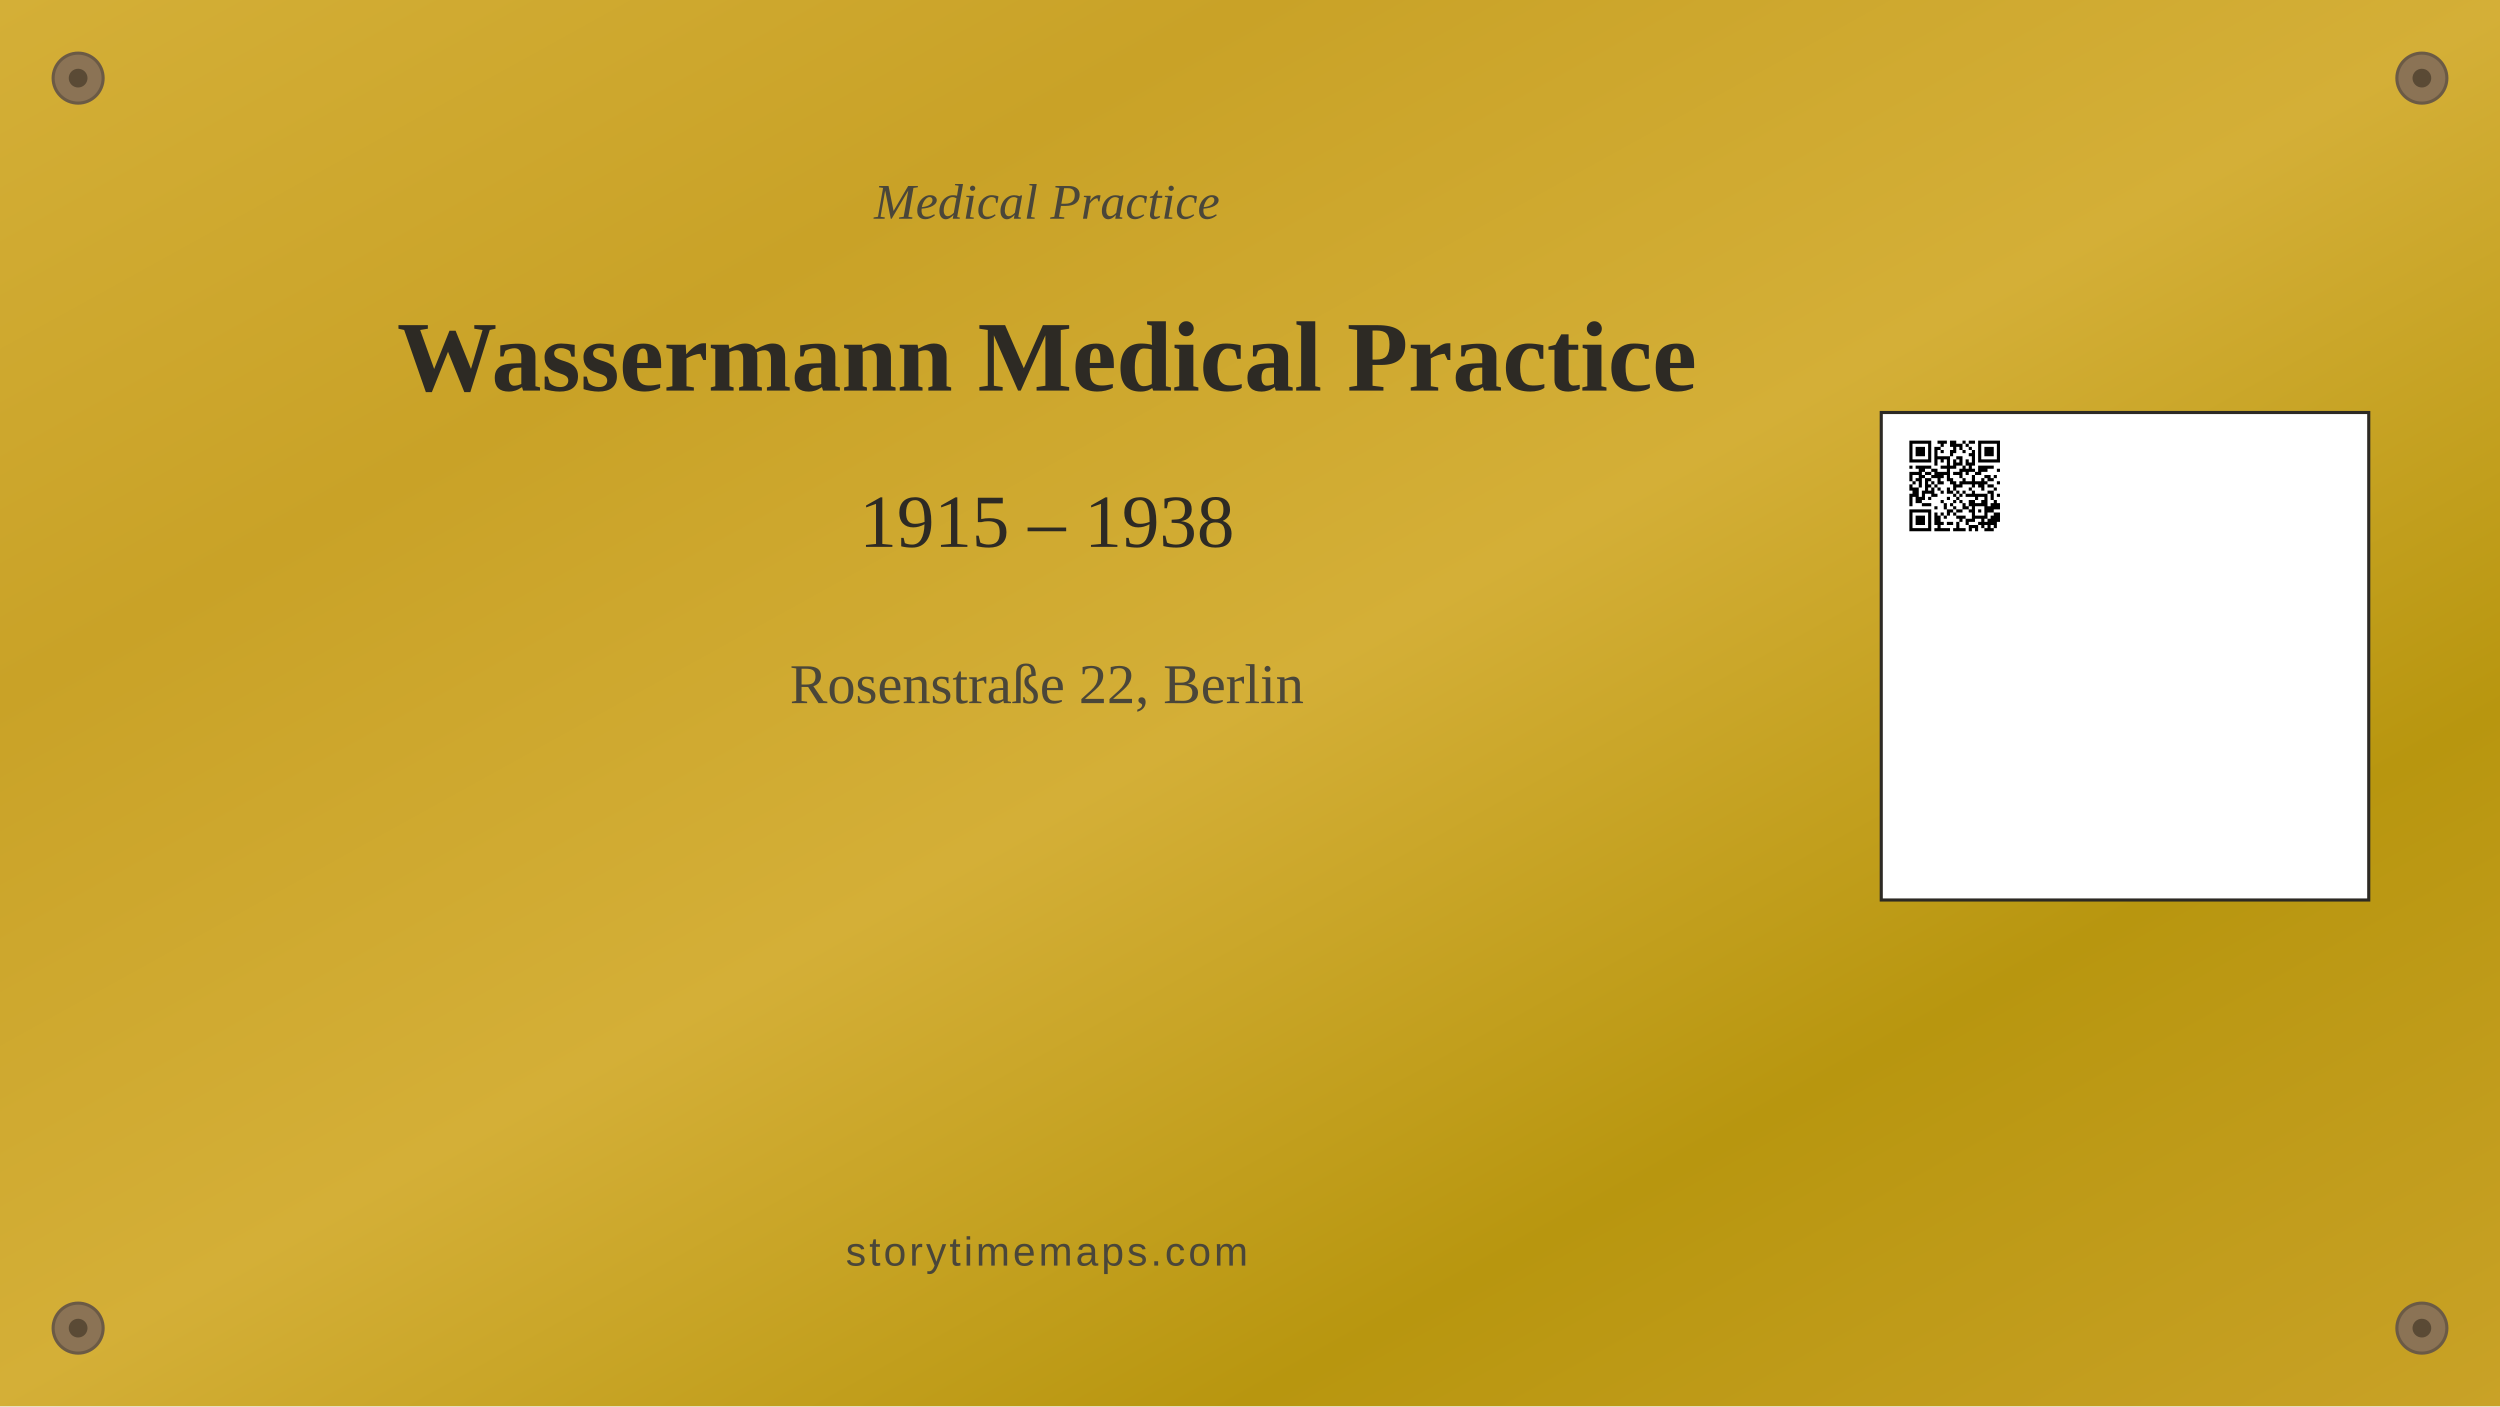
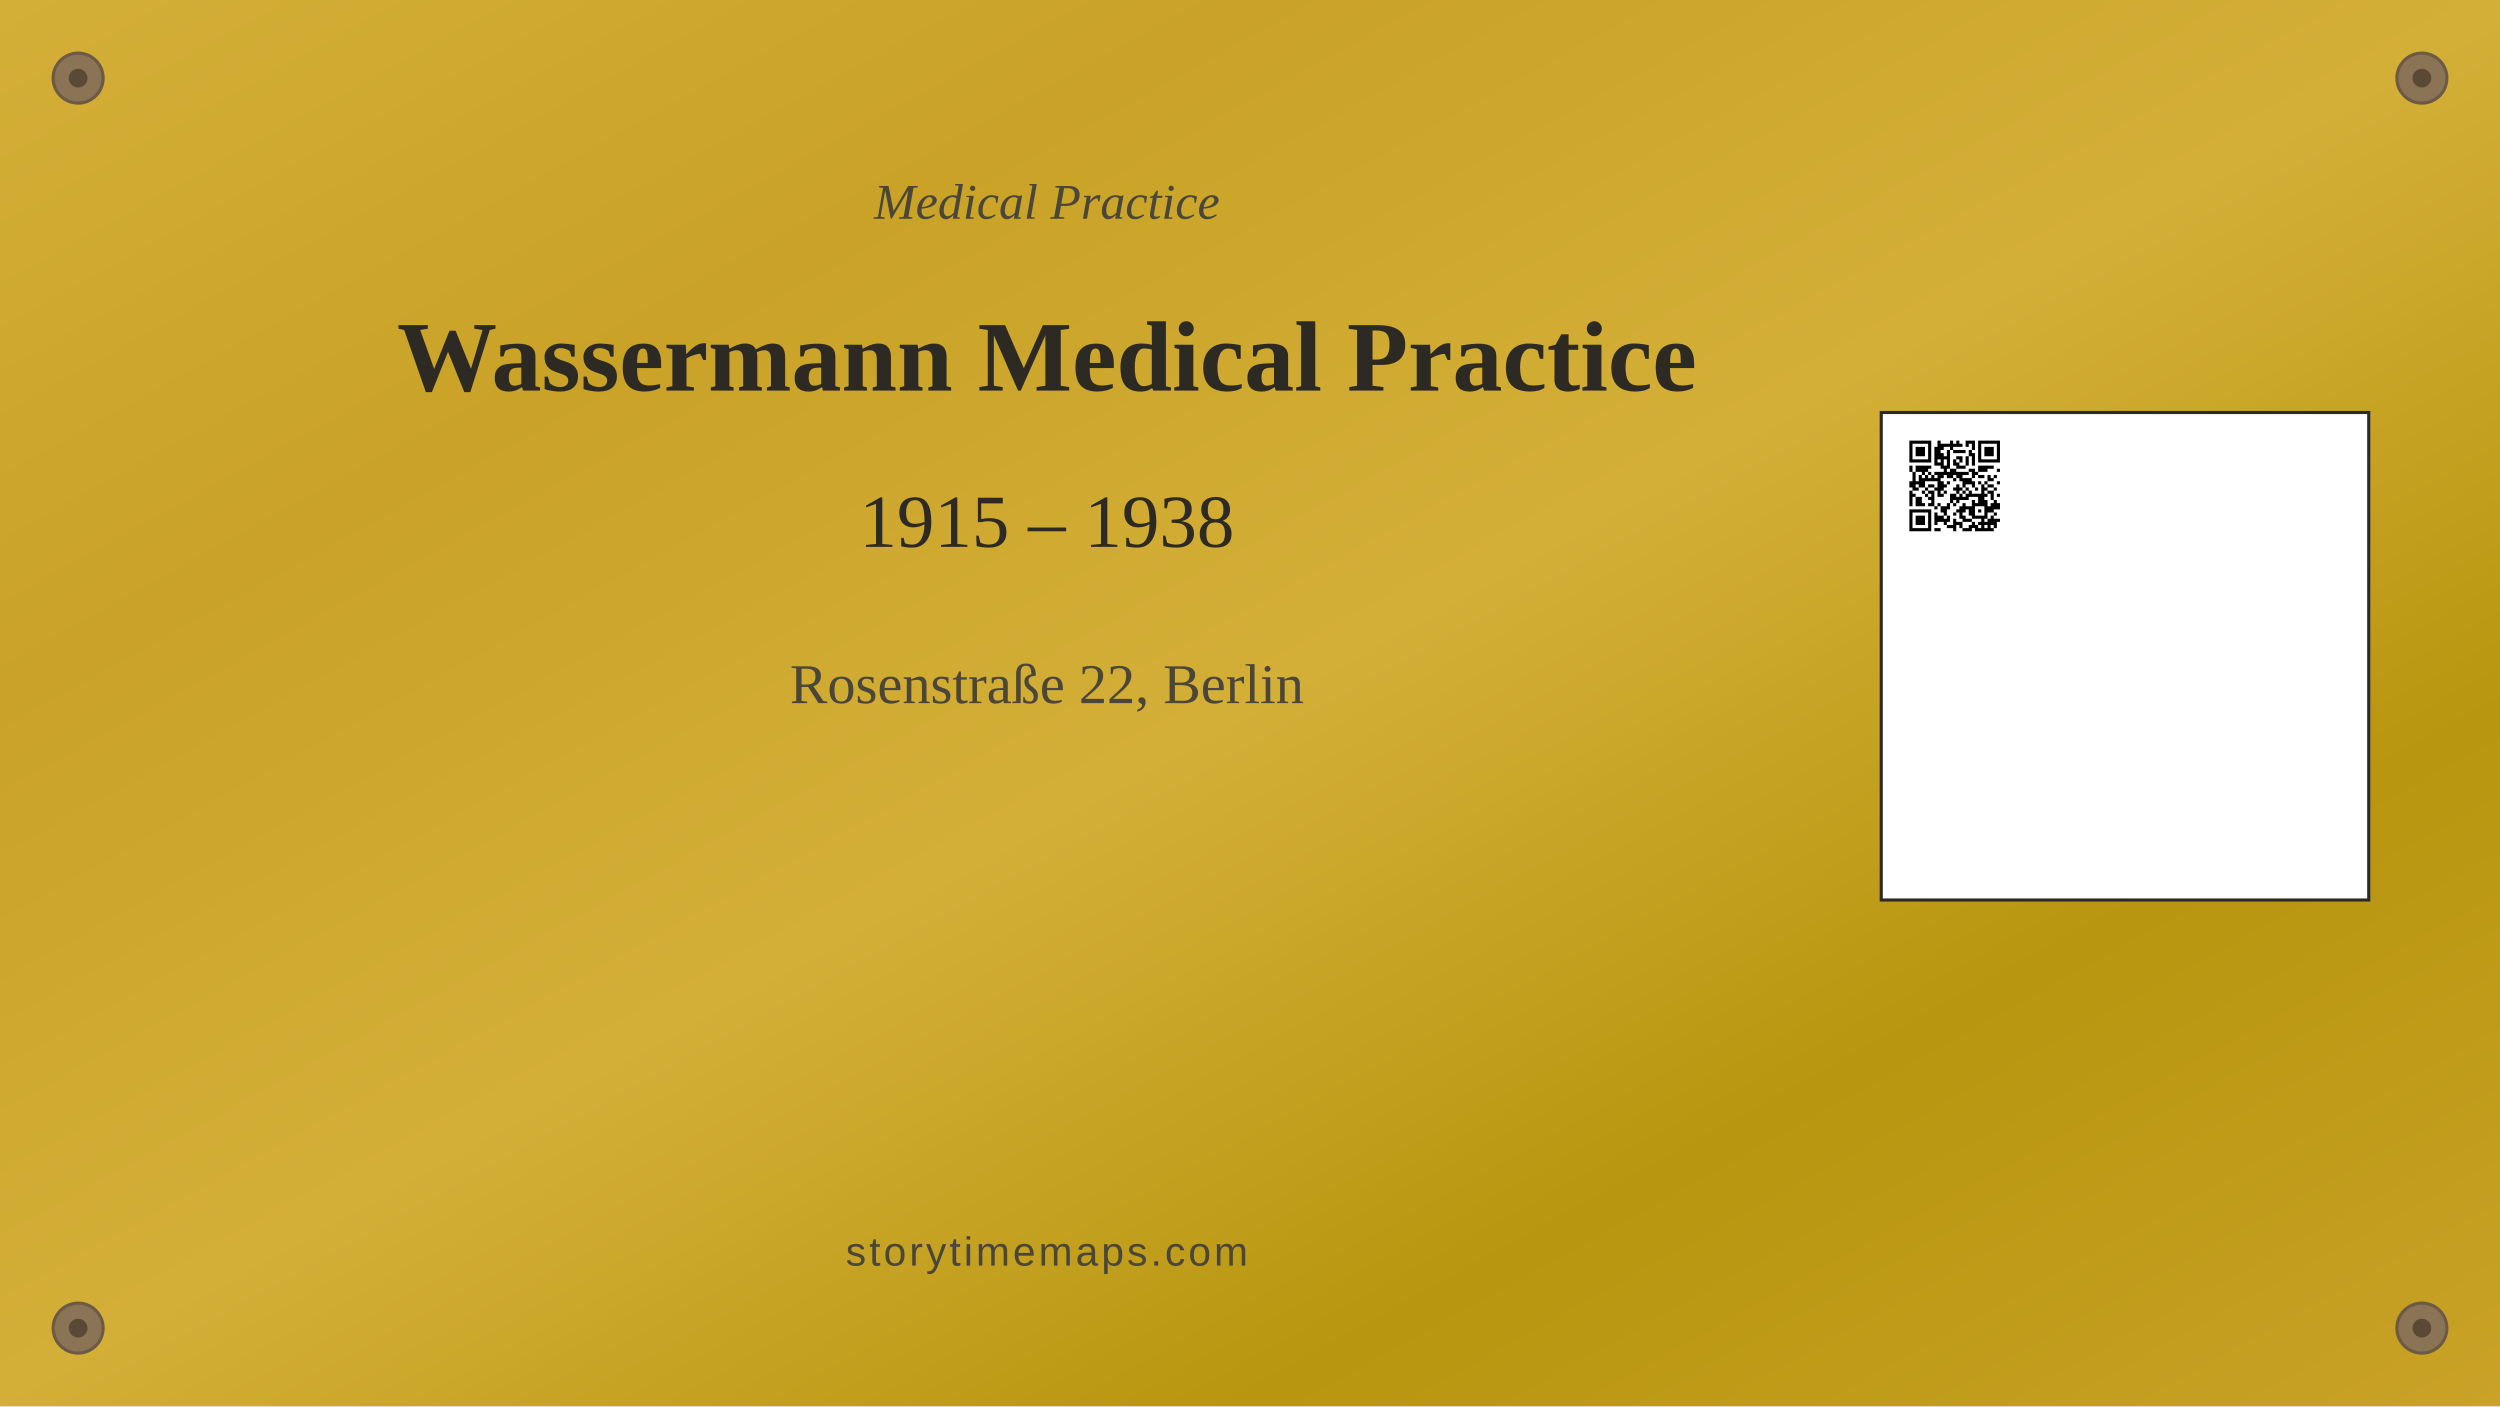
<svg xmlns="http://www.w3.org/2000/svg" viewBox="0 0 800 450" width="800" height="450">
  <defs>
    <style>
      .title { font-family: Georgia, 'Times New Roman', serif; }
      .text { font-family: Georgia, 'Times New Roman', serif; }
      .url { font-family: 'Helvetica Neue', Arial, sans-serif; }
    </style>
    <linearGradient id="brassGradient" x1="0%" y1="0%" x2="100%" y2="100%">
      <stop offset="0%" style="stop-color:#d4af37" />
      <stop offset="25%" style="stop-color:#c9a227" />
      <stop offset="50%" style="stop-color:#d4af37" />
      <stop offset="75%" style="stop-color:#b8960f" />
      <stop offset="100%" style="stop-color:#c9a227" />
    </linearGradient>
  </defs>
  <rect width="800" height="450" fill="url(#brassGradient)" />
  <circle cx="25" cy="25" r="8" fill="#8b7355" stroke="#6b5a45" stroke-width="1" />
  <circle cx="25" cy="25" r="3" fill="#5a4a35" />
  <circle cx="775" cy="25" r="8" fill="#8b7355" stroke="#6b5a45" stroke-width="1" />
  <circle cx="775" cy="25" r="3" fill="#5a4a35" />
  <circle cx="25" cy="425" r="8" fill="#8b7355" stroke="#6b5a45" stroke-width="1" />
  <circle cx="25" cy="425" r="3" fill="#5a4a35" />
  <circle cx="775" cy="425" r="8" fill="#8b7355" stroke="#6b5a45" stroke-width="1" />
  <circle cx="775" cy="425" r="3" fill="#5a4a35" />
  <text x="335" y="70" text-anchor="middle" class="text" font-size="16" fill="#4a4639" font-style="italic">
    Medical Practice
  </text>
  <text x="335" y="125" text-anchor="middle" class="title" font-size="32" fill="#2d2a24" font-weight="600">
    Wassermann Medical Practice
  </text>
  <text x="335" y="175" text-anchor="middle" class="text" font-size="24" fill="#2d2a24">
    1915 – 1938
  </text>
  <text x="335" y="225" text-anchor="middle" class="text" font-size="18" fill="#4a4639">
    Rosenstraße 22, Berlin
  </text>
  <text x="335" y="405" text-anchor="middle" class="url" font-size="13" fill="#4a4639" letter-spacing="1">
    storytimemaps.com
  </text>
  <g transform="translate(610, 140)">
    <rect x="-8" y="-8" width="156" height="156" fill="#ffffff" stroke="#2d2a24" stroke-width="1" />
    <g transform="translate(0, 0)">
      <path fill="#ffffff" d="M0 0h31v31H0z" />
-       <path stroke="#000000" d="M1 1.5h7m2 0h3m1 0h2m2 0h1m1 0h2m1 0h7M1 2.5h1m5 0h1m3 0h1m2 0h4m1 0h1m3 0h1m5 0h1M1 3.5h1m1 0h3m1 0h1m1 0h2m4 0h1m1 0h1m2 0h1m2 0h1m1 0h3m1 0h1M1 4.5h1m1 0h3m1 0h1m1 0h1m1 0h1m2 0h2m2 0h1m2 0h1m1 0h1m1 0h3m1 0h1M1 5.5h1m1 0h3m1 0h1m1 0h1m4 0h1m5 0h2m1 0h1m1 0h3m1 0h1M1 6.5h1m5 0h1m1 0h5m2 0h2m3 0h1m1 0h1m5 0h1M1 7.5h7m1 0h1m1 0h1m1 0h1m1 0h1m1 0h1m1 0h1m1 0h1m1 0h7M9 8.5h1m3 0h1m1 0h3m1 0h3M1 9.5h1m1 0h5m3 0h5m2 0h1m1 0h1m2 0h5M4 10.5h2m2 0h2m3 0h1m3 0h5m1 0h3m3 0h1M1 11.5h4m1 0h2m1 0h5m1 0h3m1 0h1m2 0h2M1 12.5h1m2 0h2m2 0h4m1 0h1m3 0h1m3 0h1m3 0h2m1 0h1M1 13.5h1m1 0h2m1 0h2m2 0h1m2 0h2m3 0h1m2 0h1m2 0h1m1 0h2M2 14.5h1m1 0h1m1 0h1m1 0h1m1 0h2m2 0h2m1 0h9m3 0h1M1 15.5h1m2 0h1m1 0h2m1 0h1m5 0h3m3 0h1m1 0h2m1 0h2M1 16.5h3m2 0h1m1 0h1m1 0h1m2 0h1m1 0h1m4 0h1m3 0h1m3 0h1M2 17.5h2m1 0h4m2 0h1m1 0h2m1 0h1m1 0h1m2 0h1m4 0h2M1 18.5h3m1 0h1m2 0h2m5 0h1m1 0h1m1 0h7m1 0h1m1 0h1M1 19.5h1m1 0h3m1 0h1m5 0h1m2 0h1m5 0h1m2 0h1m1 0h1M1 20.5h1m1 0h2m6 0h1m3 0h1m1 0h1m2 0h2m2 0h2m2 0h1M1 21.5h1m3 0h3m4 0h1m1 0h1m3 0h1m1 0h6m1 0h3M9 22.5h1m2 0h1m2 0h1m2 0h2m1 0h1m3 0h5M1 23.5h7m5 0h2m1 0h2m2 0h2m1 0h1m1 0h3M1 24.5h1m5 0h1m1 0h1m1 0h1m1 0h1m1 0h1m5 0h1m3 0h1m2 0h2M1 25.5h1m1 0h3m1 0h1m1 0h2m1 0h1m3 0h3m2 0h5m1 0h3M1 26.5h1m1 0h3m1 0h1m1 0h2m6 0h1m1 0h3m2 0h1m1 0h4M1 27.5h1m1 0h3m1 0h1m1 0h3m1 0h2m1 0h1m2 0h1m3 0h6M1 28.5h1m5 0h1m2 0h1m5 0h1m3 0h3m1 0h1m1 0h1m1 0h1M1 29.5h7m1 0h5m1 0h4m1 0h1m1 0h1m2 0h3" />
+       <path stroke="#000000" d="M1 1.5h7m2 0h1m3 0h1m1 0h1m2 0h3m1 0h7M1 2.5h1m5 0h1m2 0h8m1 0h1m1 0h1m1 0h1m5 0h1M1 3.5h1m1 0h3m1 0h1m1 0h3m2 0h1m6 0h1m1 0h1m1 0h3m1 0h1M1 4.5h1m1 0h3m1 0h1m1 0h2m2 0h1m1 0h4m1 0h1m2 0h1m1 0h3m1 0h1M1 5.5h1m1 0h3m1 0h1m1 0h3m1 0h1m6 0h2m1 0h1m1 0h3m1 0h1M1 6.5h1m5 0h1m1 0h5m2 0h2m1 0h1m1 0h1m1 0h1m5 0h1M1 7.5h7m1 0h1m1 0h1m1 0h1m1 0h1m1 0h1m1 0h1m1 0h1m1 0h7M9 8.5h3m1 0h1m1 0h2m2 0h1m1 0h1M1 9.5h1m1 0h5m3 0h3m2 0h3m4 0h5M1 10.5h1m1 0h4m5 0h1m1 0h2m4 0h2m1 0h3m3 0h1M2 11.5h1m2 0h1m1 0h1m1 0h11m1 0h2M2 12.5h1m1 0h1m1 0h1m1 0h1m1 0h2m1 0h2m1 0h2m3 0h1m1 0h2m1 0h1m1 0h1M2 13.5h1m1 0h7m4 0h1m1 0h4m5 0h2M1 14.5h5m4 0h2m1 0h1m4 0h4m1 0h1m1 0h1m3 0h1M1 15.5h2m1 0h2m1 0h2m1 0h3m3 0h1m1 0h1m2 0h1m2 0h1m1 0h2M2 16.5h2m2 0h1m2 0h3m3 0h3m1 0h1m2 0h1m1 0h2m2 0h1M1 17.5h1m3 0h1m1 0h2m1 0h1m1 0h1m3 0h1m1 0h1m1 0h1m3 0h1m1 0h2M1 18.5h2m3 0h1m1 0h1m1 0h2m2 0h2m1 0h1m1 0h7m1 0h1m1 0h1M1 19.5h1m1 0h2m2 0h2m5 0h6m3 0h2m2 0h1M1 20.5h1m1 0h2m3 0h1m5 0h1m1 0h1m4 0h1m1 0h3m2 0h1M1 21.5h1m1 0h3m1 0h2m1 0h1m2 0h1m1 0h1m2 0h1m2 0h5m1 0h3M9 22.5h1m1 0h3m3 0h5m3 0h5M1 23.5h7m3 0h2m3 0h3m1 0h2m1 0h1m1 0h3M1 24.5h1m5 0h1m1 0h1m2 0h1m2 0h1m1 0h1m2 0h2m3 0h1m2 0h1M1 25.5h1m1 0h3m1 0h1m1 0h3m1 0h1m3 0h2m2 0h5m1 0h1M1 26.5h1m1 0h3m1 0h1m1 0h5m1 0h1m2 0h3m3 0h1m1 0h4M1 27.5h1m1 0h3m1 0h1m1 0h1m2 0h1m2 0h3m3 0h1m1 0h6M1 28.5h1m5 0h1m5 0h3m1 0h1m2 0h3m1 0h1m1 0h1m1 0h1M1 29.5h7m1 0h2m4 0h1m2 0h3m1 0h6" />
    </g>
  </g>
</svg>
